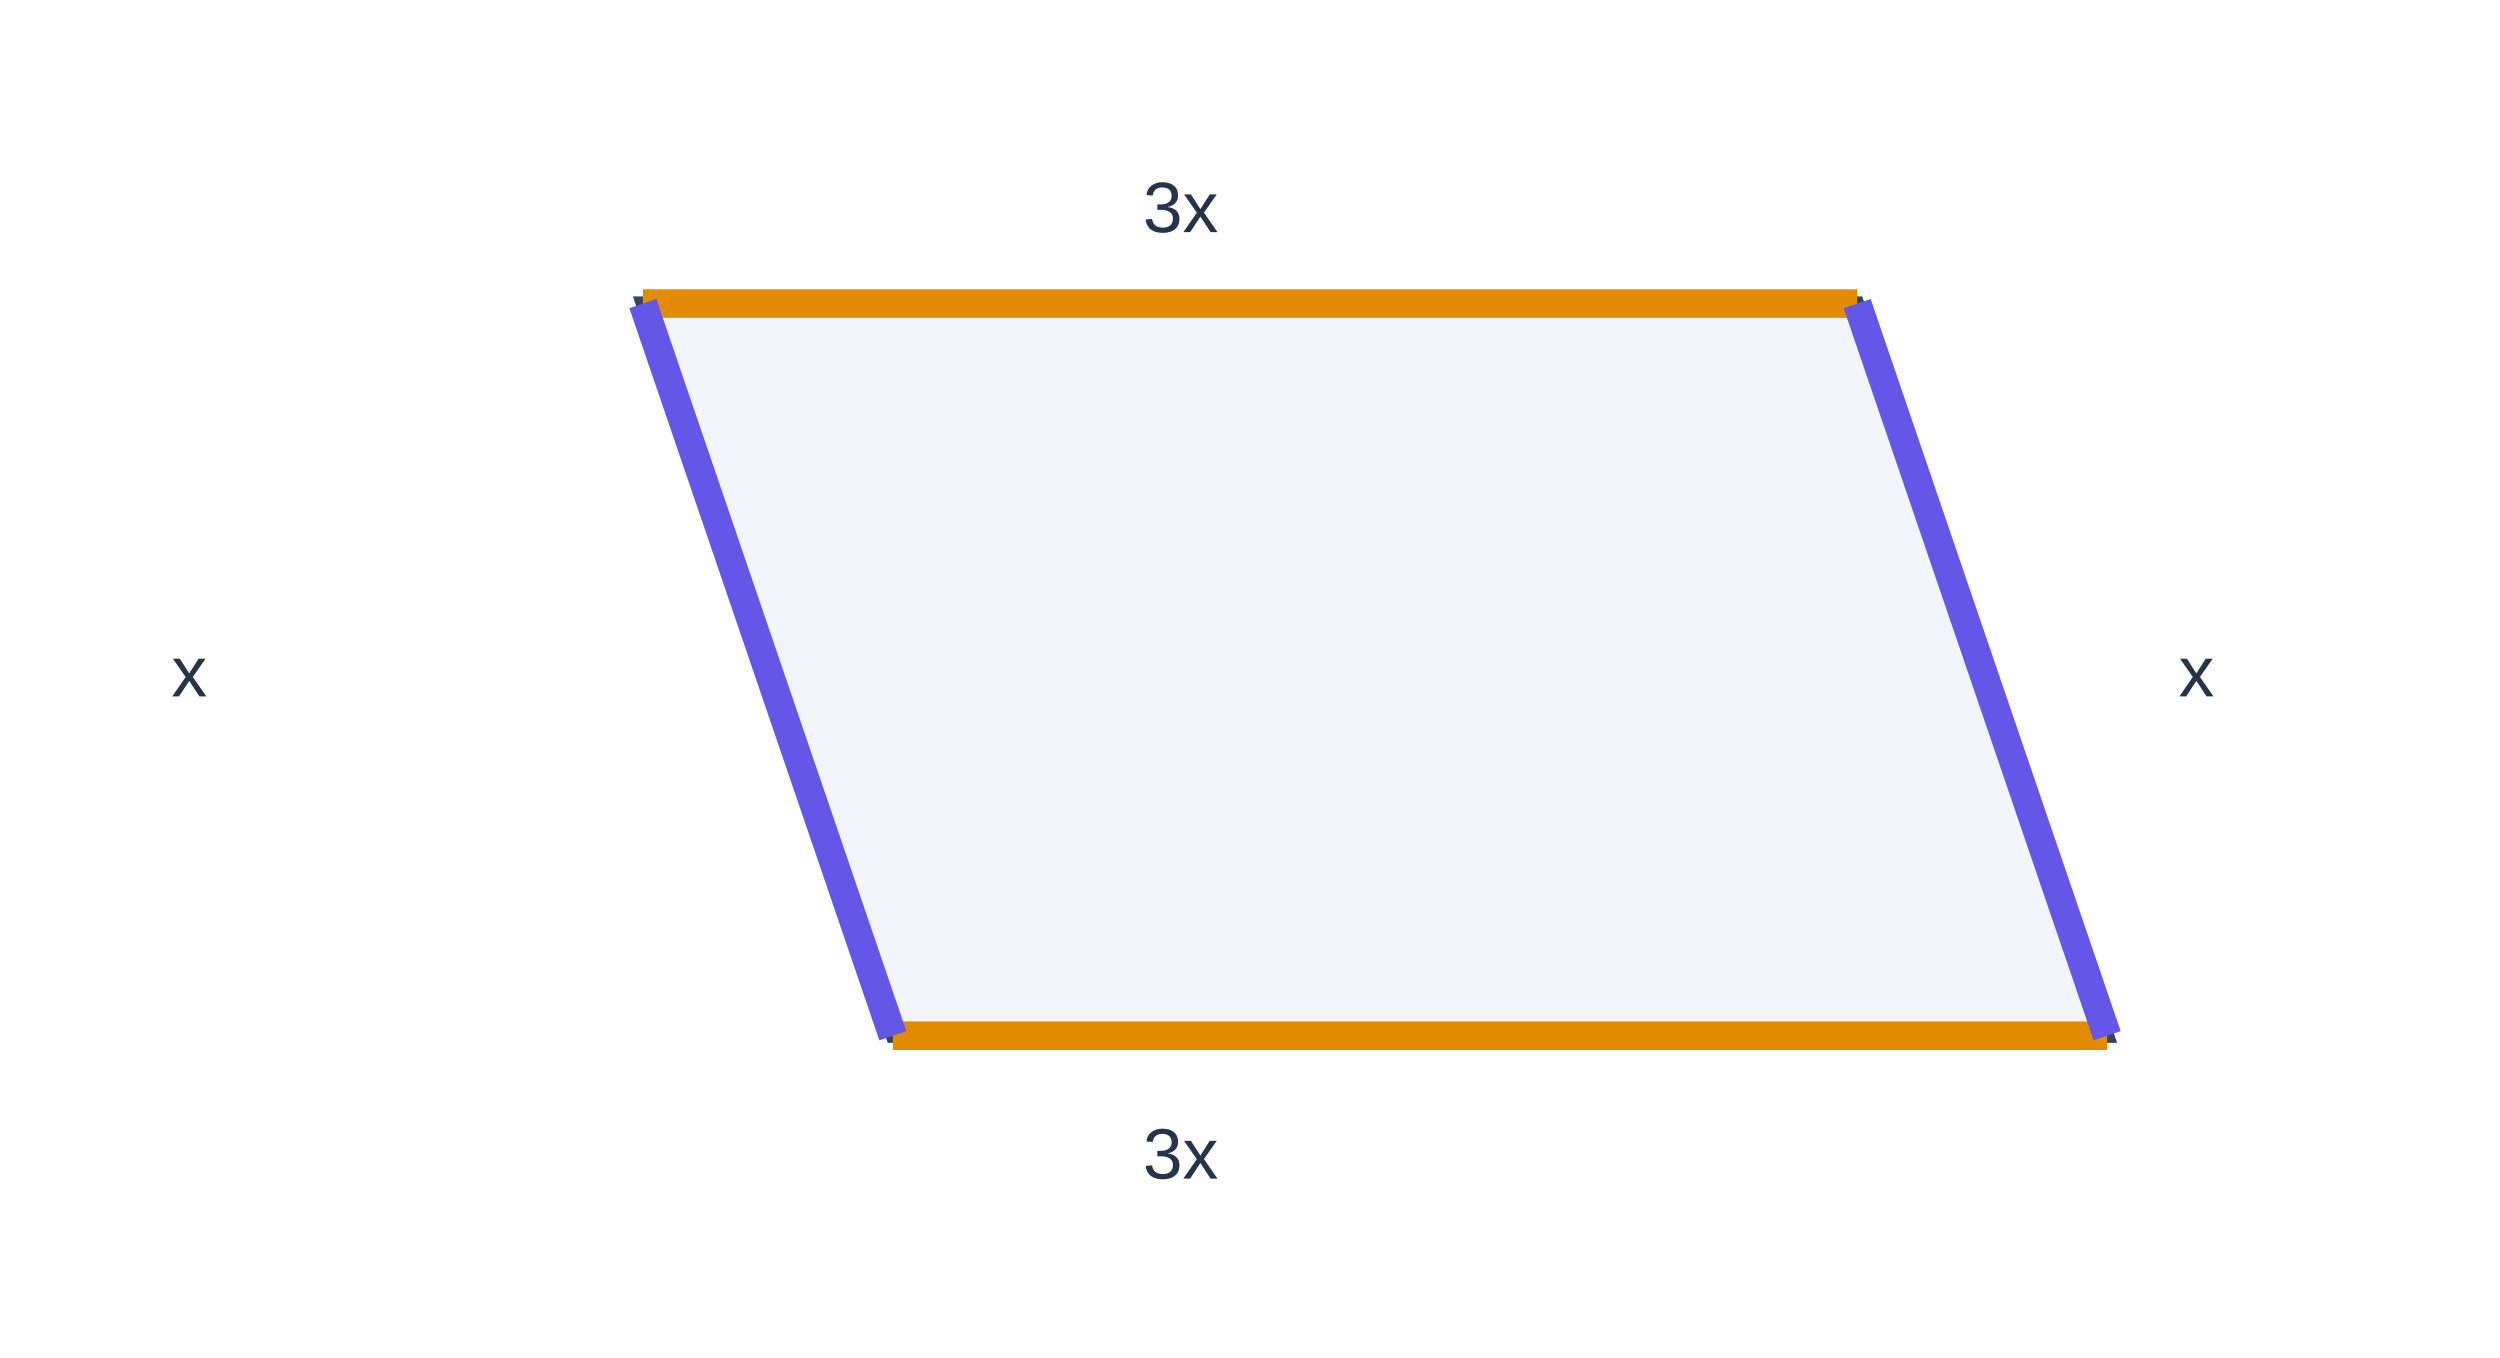
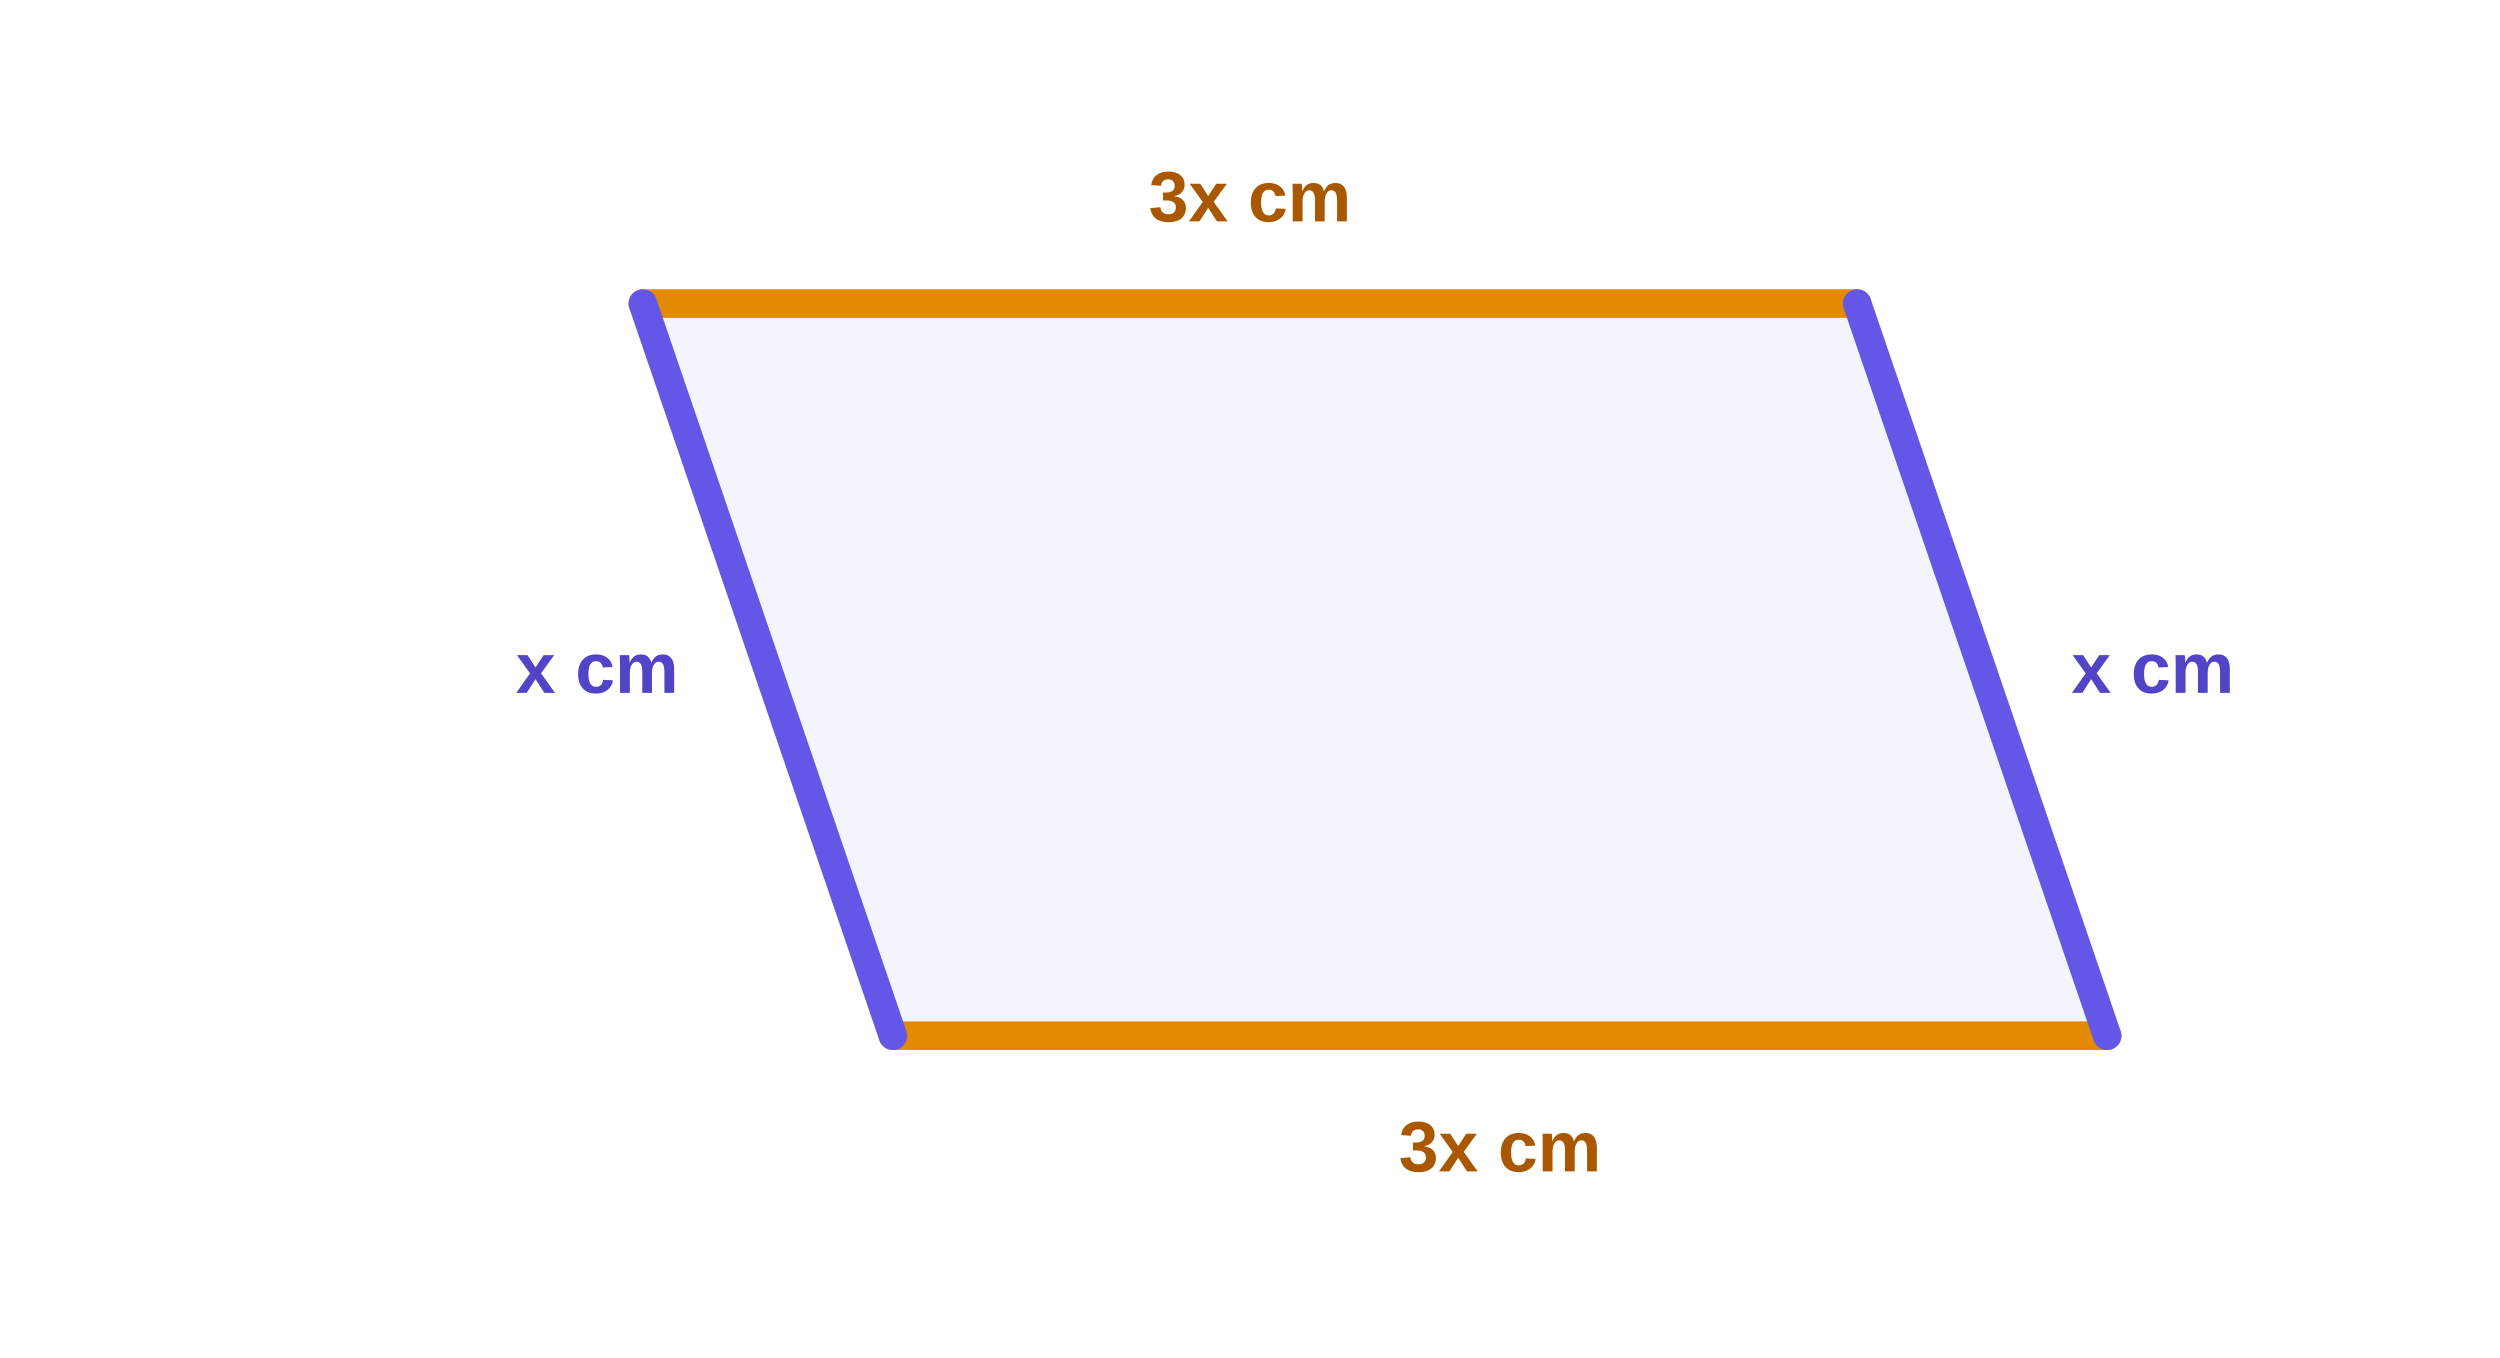
- <svg xmlns="http://www.w3.org/2000/svg" viewBox="0 0 700 380" role="img">
-   <style>text{font-family:Arial,sans-serif;fill:#263449;font-size:20px} .line{stroke:#34445a;stroke-width:5;fill:none;stroke-linecap:round;stroke-linejoin:round} .thin{stroke:#34445a;stroke-width:3;fill:none;stroke-linecap:round} .blue{fill:#dceafe;stroke:#34445a;stroke-width:4} .grid{stroke:#dbe4ef;stroke-width:1.5}</style>
-   <path d="M180 85L520 85L590 290L250 290Z" fill="#f2f6fc" stroke="#34445a" stroke-width="4" />
-   <path d="M180 85H520M250 290H590" stroke="#e28a00" stroke-width="8" />
-   <path d="M520 85L590 290M180 85L250 290" stroke="#6457e8" stroke-width="8" />
-   <text x="320" y="65" fill="#a95800">3x</text>
-   <text x="48" y="195" fill="#5144c7">x</text>
-   <text x="610" y="195" fill="#5144c7">x</text>
-   <text x="320" y="330" fill="#a95800">3x</text>
+ <svg xmlns="http://www.w3.org/2000/svg" viewBox="0 0 700 380" role="img" aria-label="Parallelogram with long sides highlighted as 3x centimetres and short sides highlighted as x centimetres">
+   <style>
+     text { font-family: Arial, sans-serif; font-size: 20px; font-weight: 600; }
+     .shape { fill: #f2f6fc; stroke: #34445a; stroke-width: 4; stroke-linejoin: round; }
+   </style>
+   <path class="shape" d="M180 85 L520 85 L590 290 L250 290 Z" />
+   <path d="M180 85 H520 M250 290 H590" stroke="#e28a00" stroke-width="8" stroke-linecap="round" />
+   <path d="M520 85 L590 290 M180 85 L250 290" stroke="#6457e8" stroke-width="8" stroke-linecap="round" />
+   <text x="350" y="62" text-anchor="middle" fill="#a95800">3x cm</text>
+   <text x="190" y="194" text-anchor="end" fill="#5144c7">x cm</text>
+   <text x="580" y="194" text-anchor="start" fill="#5144c7">x cm</text>
+   <text x="420" y="328" text-anchor="middle" fill="#a95800">3x cm</text>
</svg>
